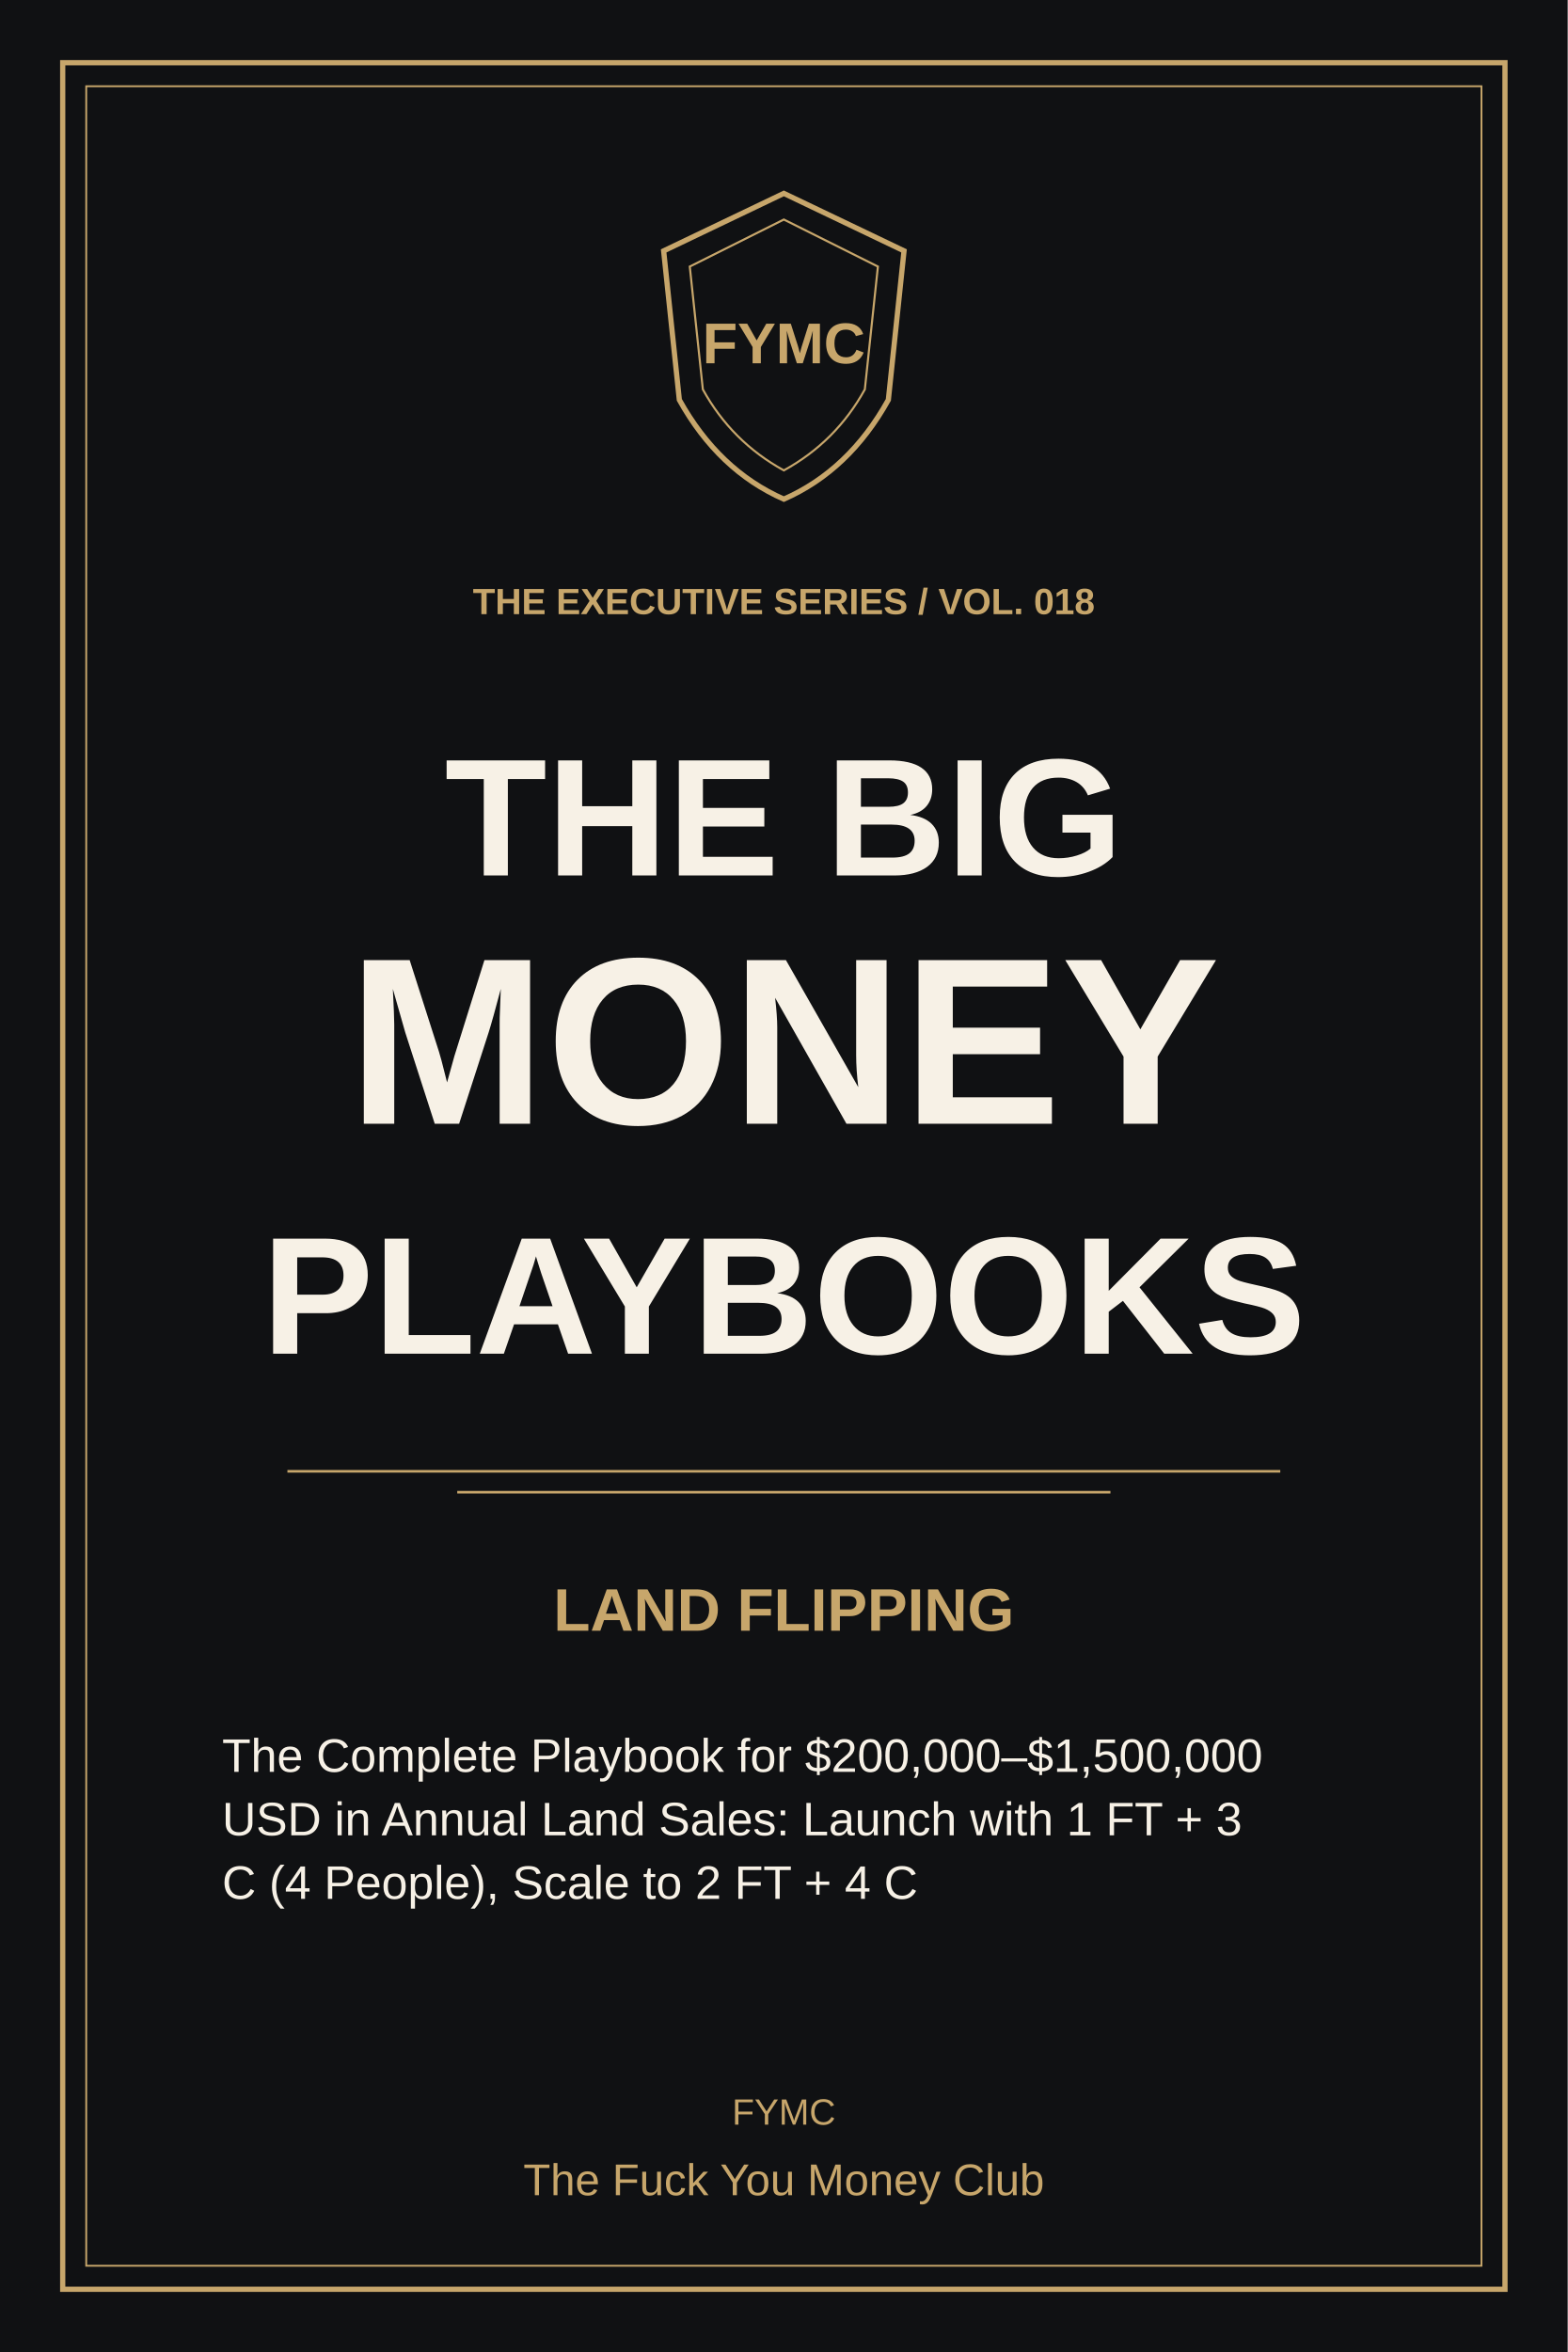
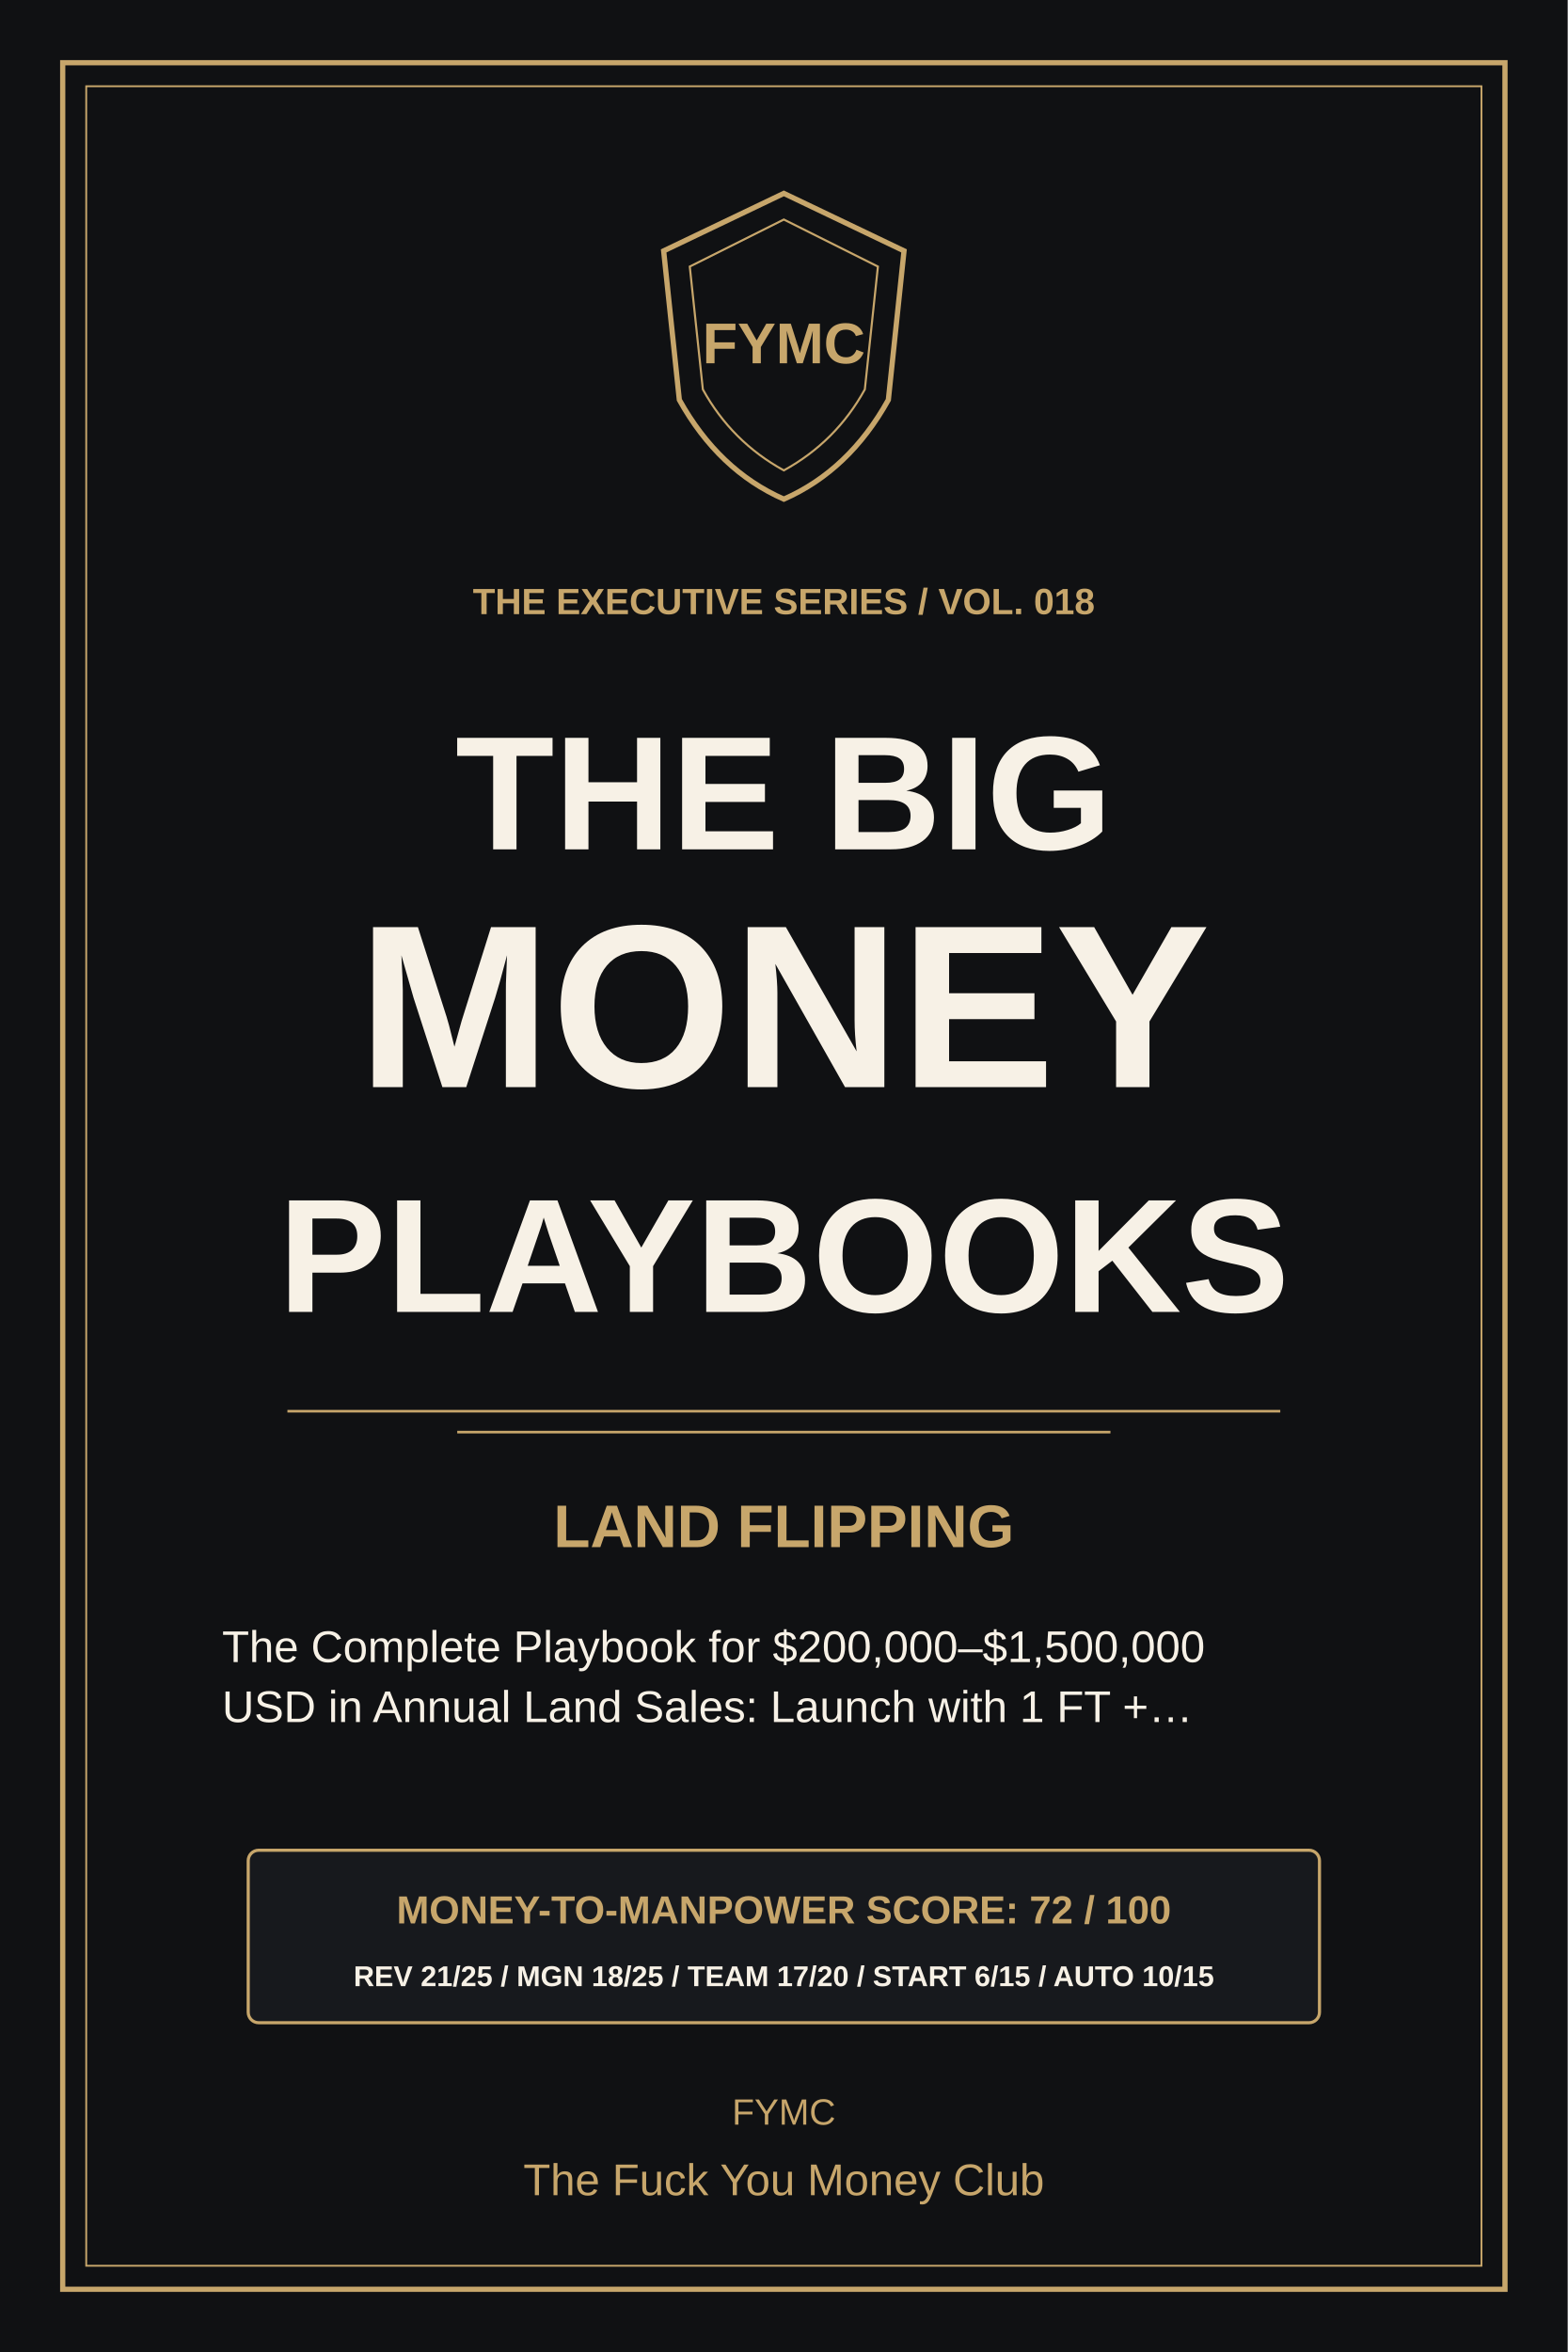
<svg xmlns="http://www.w3.org/2000/svg" width="600" height="900" viewBox="0 0 600 900" role="img" aria-labelledby="art-title art-desc">
  <defs>
    <linearGradient id="stage" x2="0.25" y2="1">
      <stop stop-color="#F5F2EC" />
      <stop offset="1" stop-color="#CEC8BC" />
    </linearGradient>
    <linearGradient id="pages" x2="1" y2="0">
      <stop stop-color="#AAA69C" />
      <stop offset="0.22" stop-color="#FFFDF5" />
      <stop offset="0.8" stop-color="#E4DFD3" />
      <stop offset="1" stop-color="#BAB4A6" />
    </linearGradient>
    <linearGradient id="foil" x2="1" y2="0.3">
      <stop stop-color="#FFFFFF" stop-opacity="0.18" />
      <stop offset="0.3" stop-color="#FFFFFF" stop-opacity="0" />
      <stop offset="1" stop-color="#000000" stop-opacity="0.2" />
    </linearGradient>
    <linearGradient id="metal" x2="1" y2="1">
      <stop stop-color="#797D80" />
      <stop offset="0.35" stop-color="#272A2D" />
      <stop offset="0.72" stop-color="#090B0C" />
      <stop offset="1" stop-color="#63676A" />
    </linearGradient>
    <linearGradient id="glass" x2="1" y2="1">
      <stop stop-color="#FFFFFF" stop-opacity="0.14" />
      <stop offset="0.48" stop-color="#FFFFFF" stop-opacity="0" />
    </linearGradient>
    <filter id="shadow" x="-50%" y="-100%" width="200%" height="300%">
      <feGaussianBlur stdDeviation="15" />
    </filter>
  </defs>
  <rect x="0" y="0" width="600" height="900" rx="0" fill="#101113" stroke="none" stroke-width="1" />
  <rect x="24" y="24" width="552" height="852" rx="0" fill="none" stroke="#C7A66B" stroke-width="2" />
  <rect x="33" y="33" width="534" height="834" rx="0" fill="none" stroke="#C7A66B" stroke-width="0.7" />
  <path d="M300 74 L346 96 L340 153 Q325 180 300 191 Q275 180 260 153 L254 96 Z" fill="none" stroke="#C7A66B" stroke-width="2" />
  <path d="M300 84 L336 102 L331 149 Q320 169 300 180 Q280 169 269 149 L264 102 Z" fill="none" stroke="#C7A66B" stroke-width="0.8" />
  <text x="300" y="139" fill="#C7A66B" font-family="Arial, Helvetica, sans-serif" font-size="22" font-weight="700" text-anchor="middle">FYMC</text>
  <text x="300" y="235" fill="#C7A66B" font-family="Arial, Helvetica, sans-serif" font-size="14" font-weight="700" text-anchor="middle">THE EXECUTIVE SERIES / VOL. 018</text>
-   <text x="300" y="335" fill="#F7F1E6" font-family="Arial, Helvetica, sans-serif" font-size="64" font-weight="800" text-anchor="middle">THE BIG</text>
-   <text x="300" y="430" fill="#F7F1E6" font-family="Arial, Helvetica, sans-serif" font-size="91" font-weight="800" text-anchor="middle">MONEY</text>
-   <text x="300" y="518" fill="#F7F1E6" font-family="Arial, Helvetica, sans-serif" font-size="64" font-weight="800" text-anchor="middle">PLAYBOOKS</text>
-   <path d="M110 563 H490 M175 571 H425" fill="none" stroke="#C7A66B" stroke-width="1" />
-   <text x="300" y="624" fill="#C7A66B" font-family="Arial, Helvetica, sans-serif" font-size="23" font-weight="600" text-anchor="middle">LAND FLIPPING</text>
-   <text x="85" y="678.0" fill="#F7F1E6" font-family="Arial, Helvetica, sans-serif" font-size="18" font-weight="400" text-anchor="start">The Complete Playbook for $200,000–$1,500,000</text>
-   <text x="85" y="702.3" fill="#F7F1E6" font-family="Arial, Helvetica, sans-serif" font-size="18" font-weight="400" text-anchor="start">USD in Annual Land Sales: Launch with 1 FT + 3</text>
-   <text x="85" y="726.6" fill="#F7F1E6" font-family="Arial, Helvetica, sans-serif" font-size="18" font-weight="400" text-anchor="start">C (4 People), Scale to 2 FT + 4 C</text>
+   <text x="300" y="325" fill="#F7F1E6" font-family="Arial, Helvetica, sans-serif" font-size="62" font-weight="800" text-anchor="middle">THE BIG</text>
+   <text x="300" y="416" fill="#F7F1E6" font-family="Arial, Helvetica, sans-serif" font-size="89" font-weight="800" text-anchor="middle">MONEY</text>
+   <text x="300" y="502" fill="#F7F1E6" font-family="Arial, Helvetica, sans-serif" font-size="62" font-weight="800" text-anchor="middle">PLAYBOOKS</text>
+   <path d="M110 540 H490 M175 548 H425" fill="none" stroke="#C7A66B" stroke-width="1" />
+   <text x="300" y="592" fill="#C7A66B" font-family="Arial, Helvetica, sans-serif" font-size="23" font-weight="600" text-anchor="middle">LAND FLIPPING</text>
+   <text x="85" y="636.0" fill="#F7F1E6" font-family="Arial, Helvetica, sans-serif" font-size="17" font-weight="400" text-anchor="start">The Complete Playbook for $200,000–$1,500,000</text>
+   <text x="85" y="658.95" fill="#F7F1E6" font-family="Arial, Helvetica, sans-serif" font-size="17" font-weight="400" text-anchor="start">USD in Annual Land Sales: Launch with 1 FT +…</text>
+   <rect x="95" y="708" width="410" height="66" rx="4" fill="#17191D" stroke="#C7A66B" stroke-width="1.2" />
+   <text x="300" y="736" fill="#C7A66B" font-family="Arial, Helvetica, sans-serif" font-size="15" font-weight="700" text-anchor="middle">MONEY-TO-MANPOWER SCORE: 72 / 100</text>
+   <text x="300" y="760" fill="#F7F1E6" font-family="Arial, Helvetica, sans-serif" font-size="11" font-weight="600" text-anchor="middle" textLength="386" lengthAdjust="spacingAndGlyphs">REV 21/25 / MGN 18/25 / TEAM 17/20 / START 6/15 / AUTO 10/15</text>
  <text x="300" y="813" fill="#C7A66B" font-family="Arial, Helvetica, sans-serif" font-size="14" font-weight="400" text-anchor="middle">FYMC</text>
  <text x="300" y="840" fill="#C7A66B" font-family="Arial, Helvetica, sans-serif" font-size="17" font-weight="400" text-anchor="middle">The Fuck You Money Club</text>
</svg>
